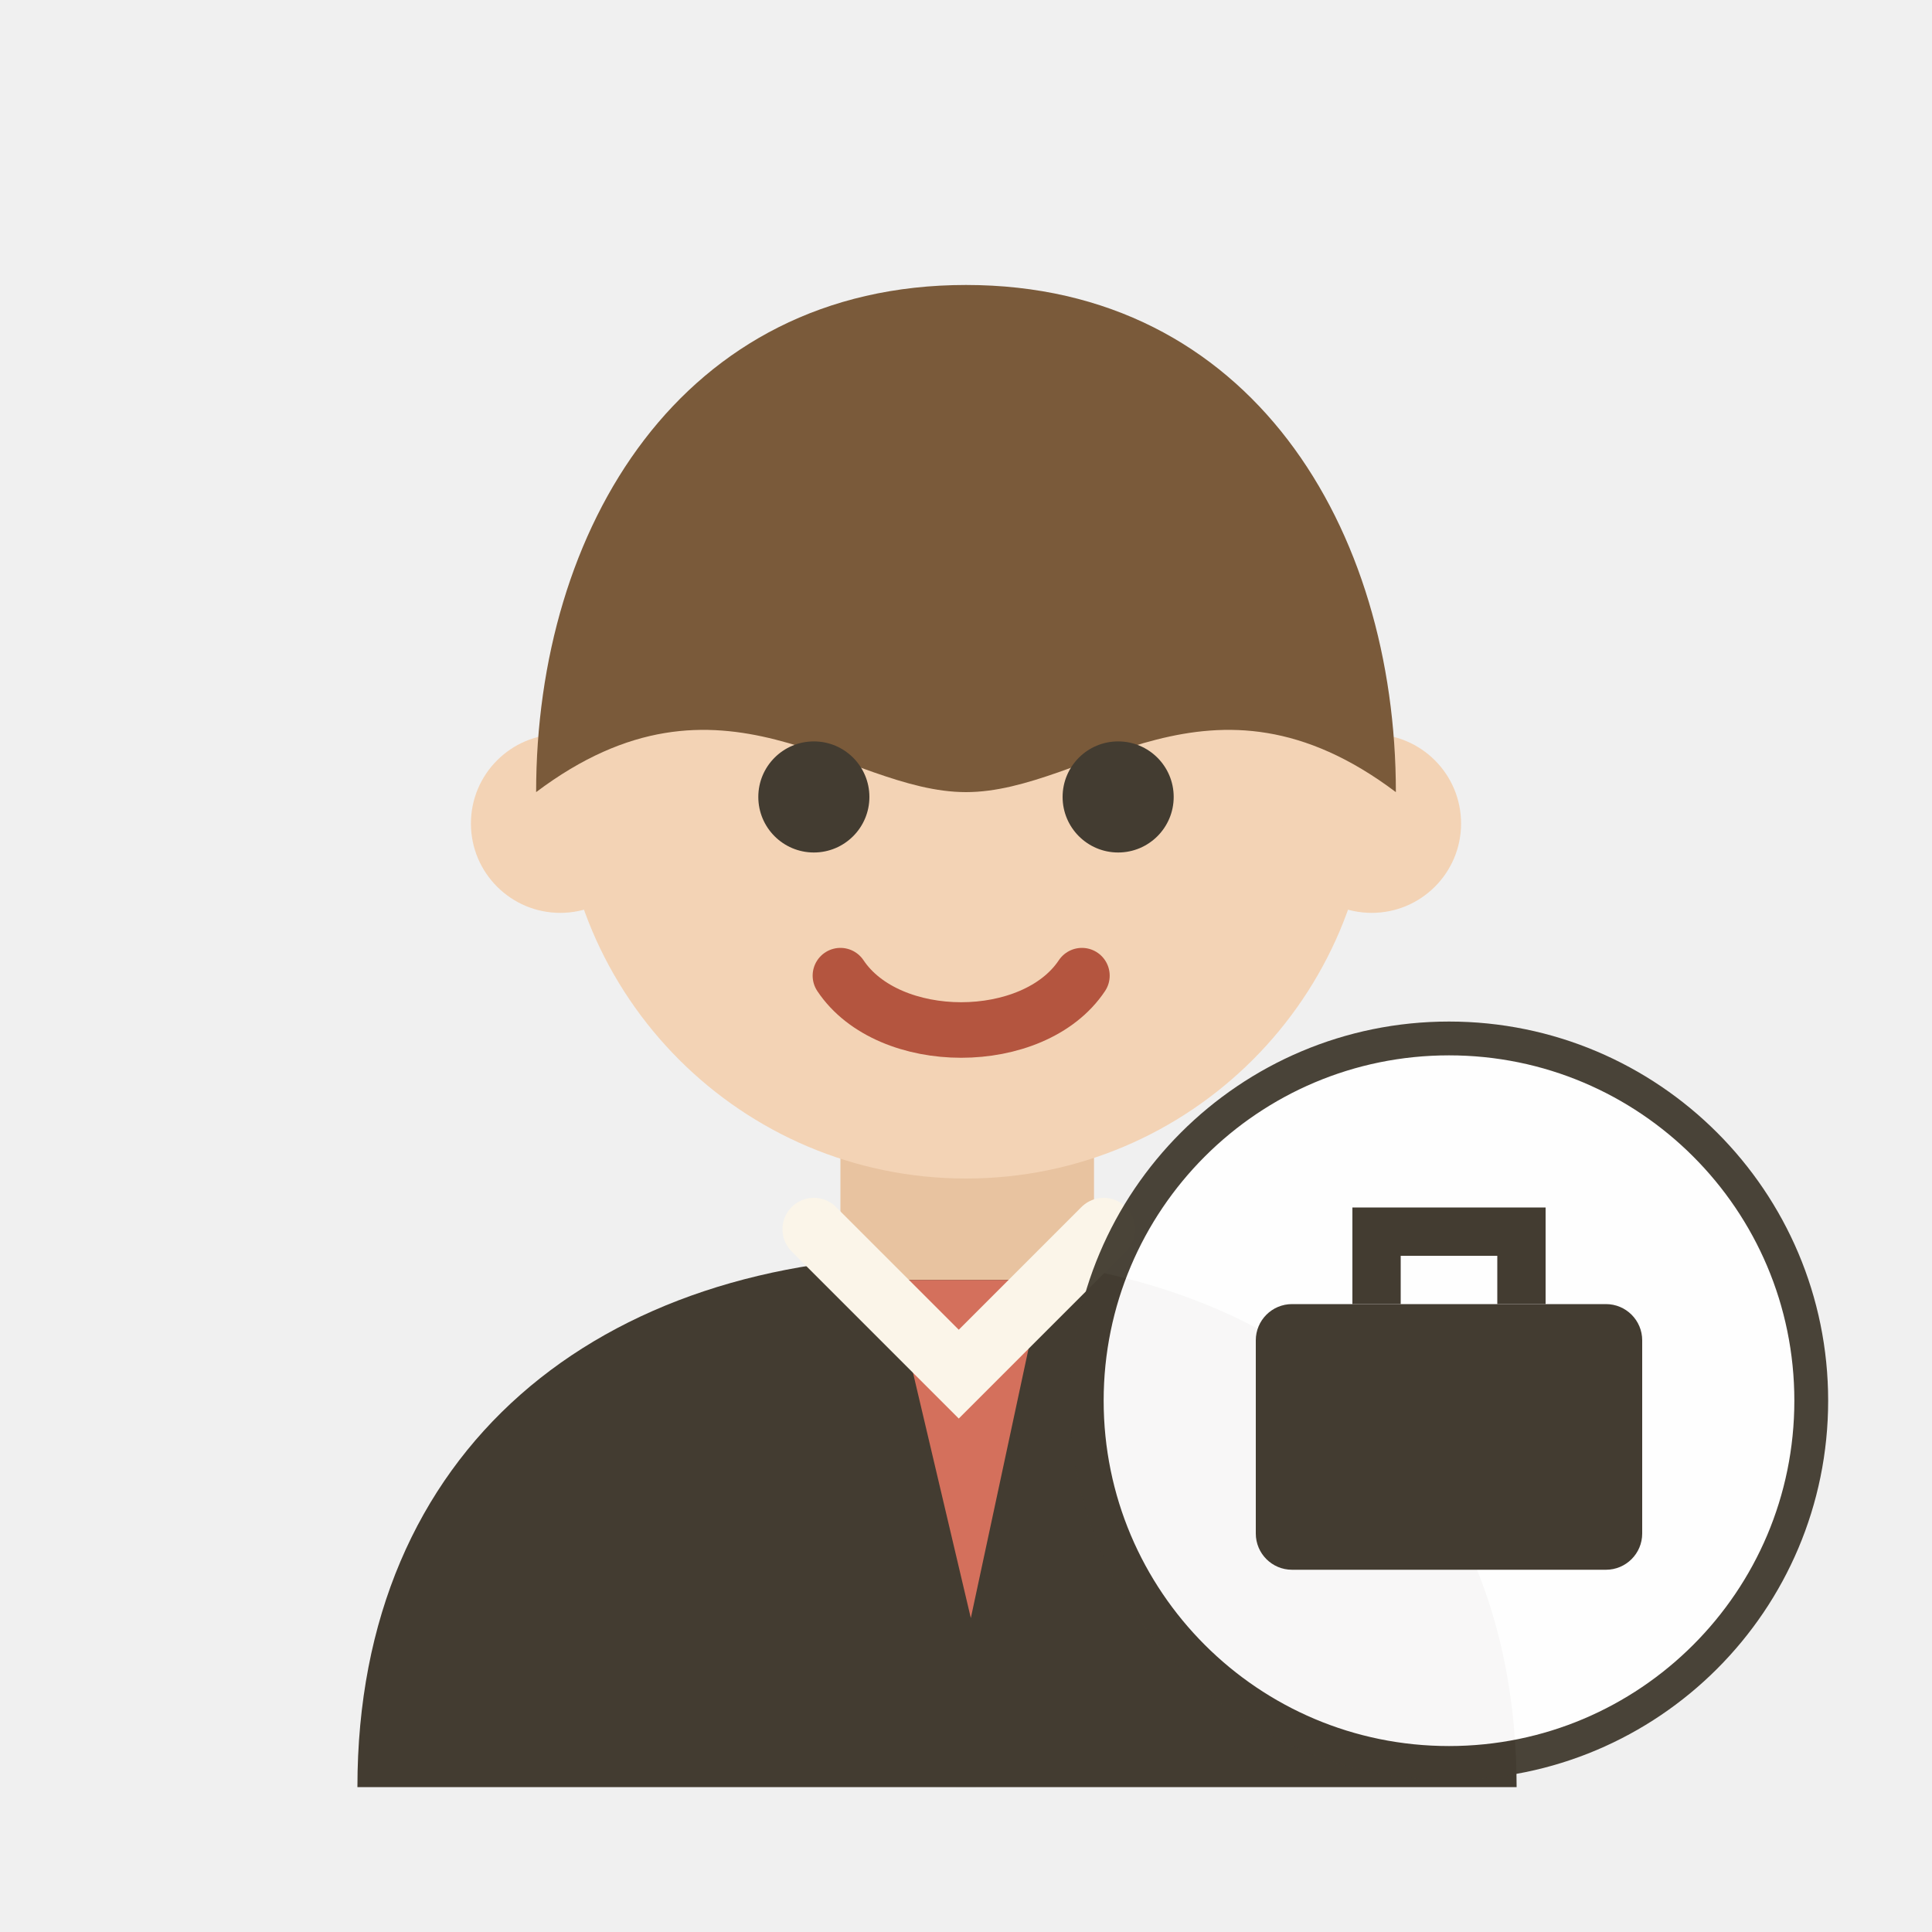
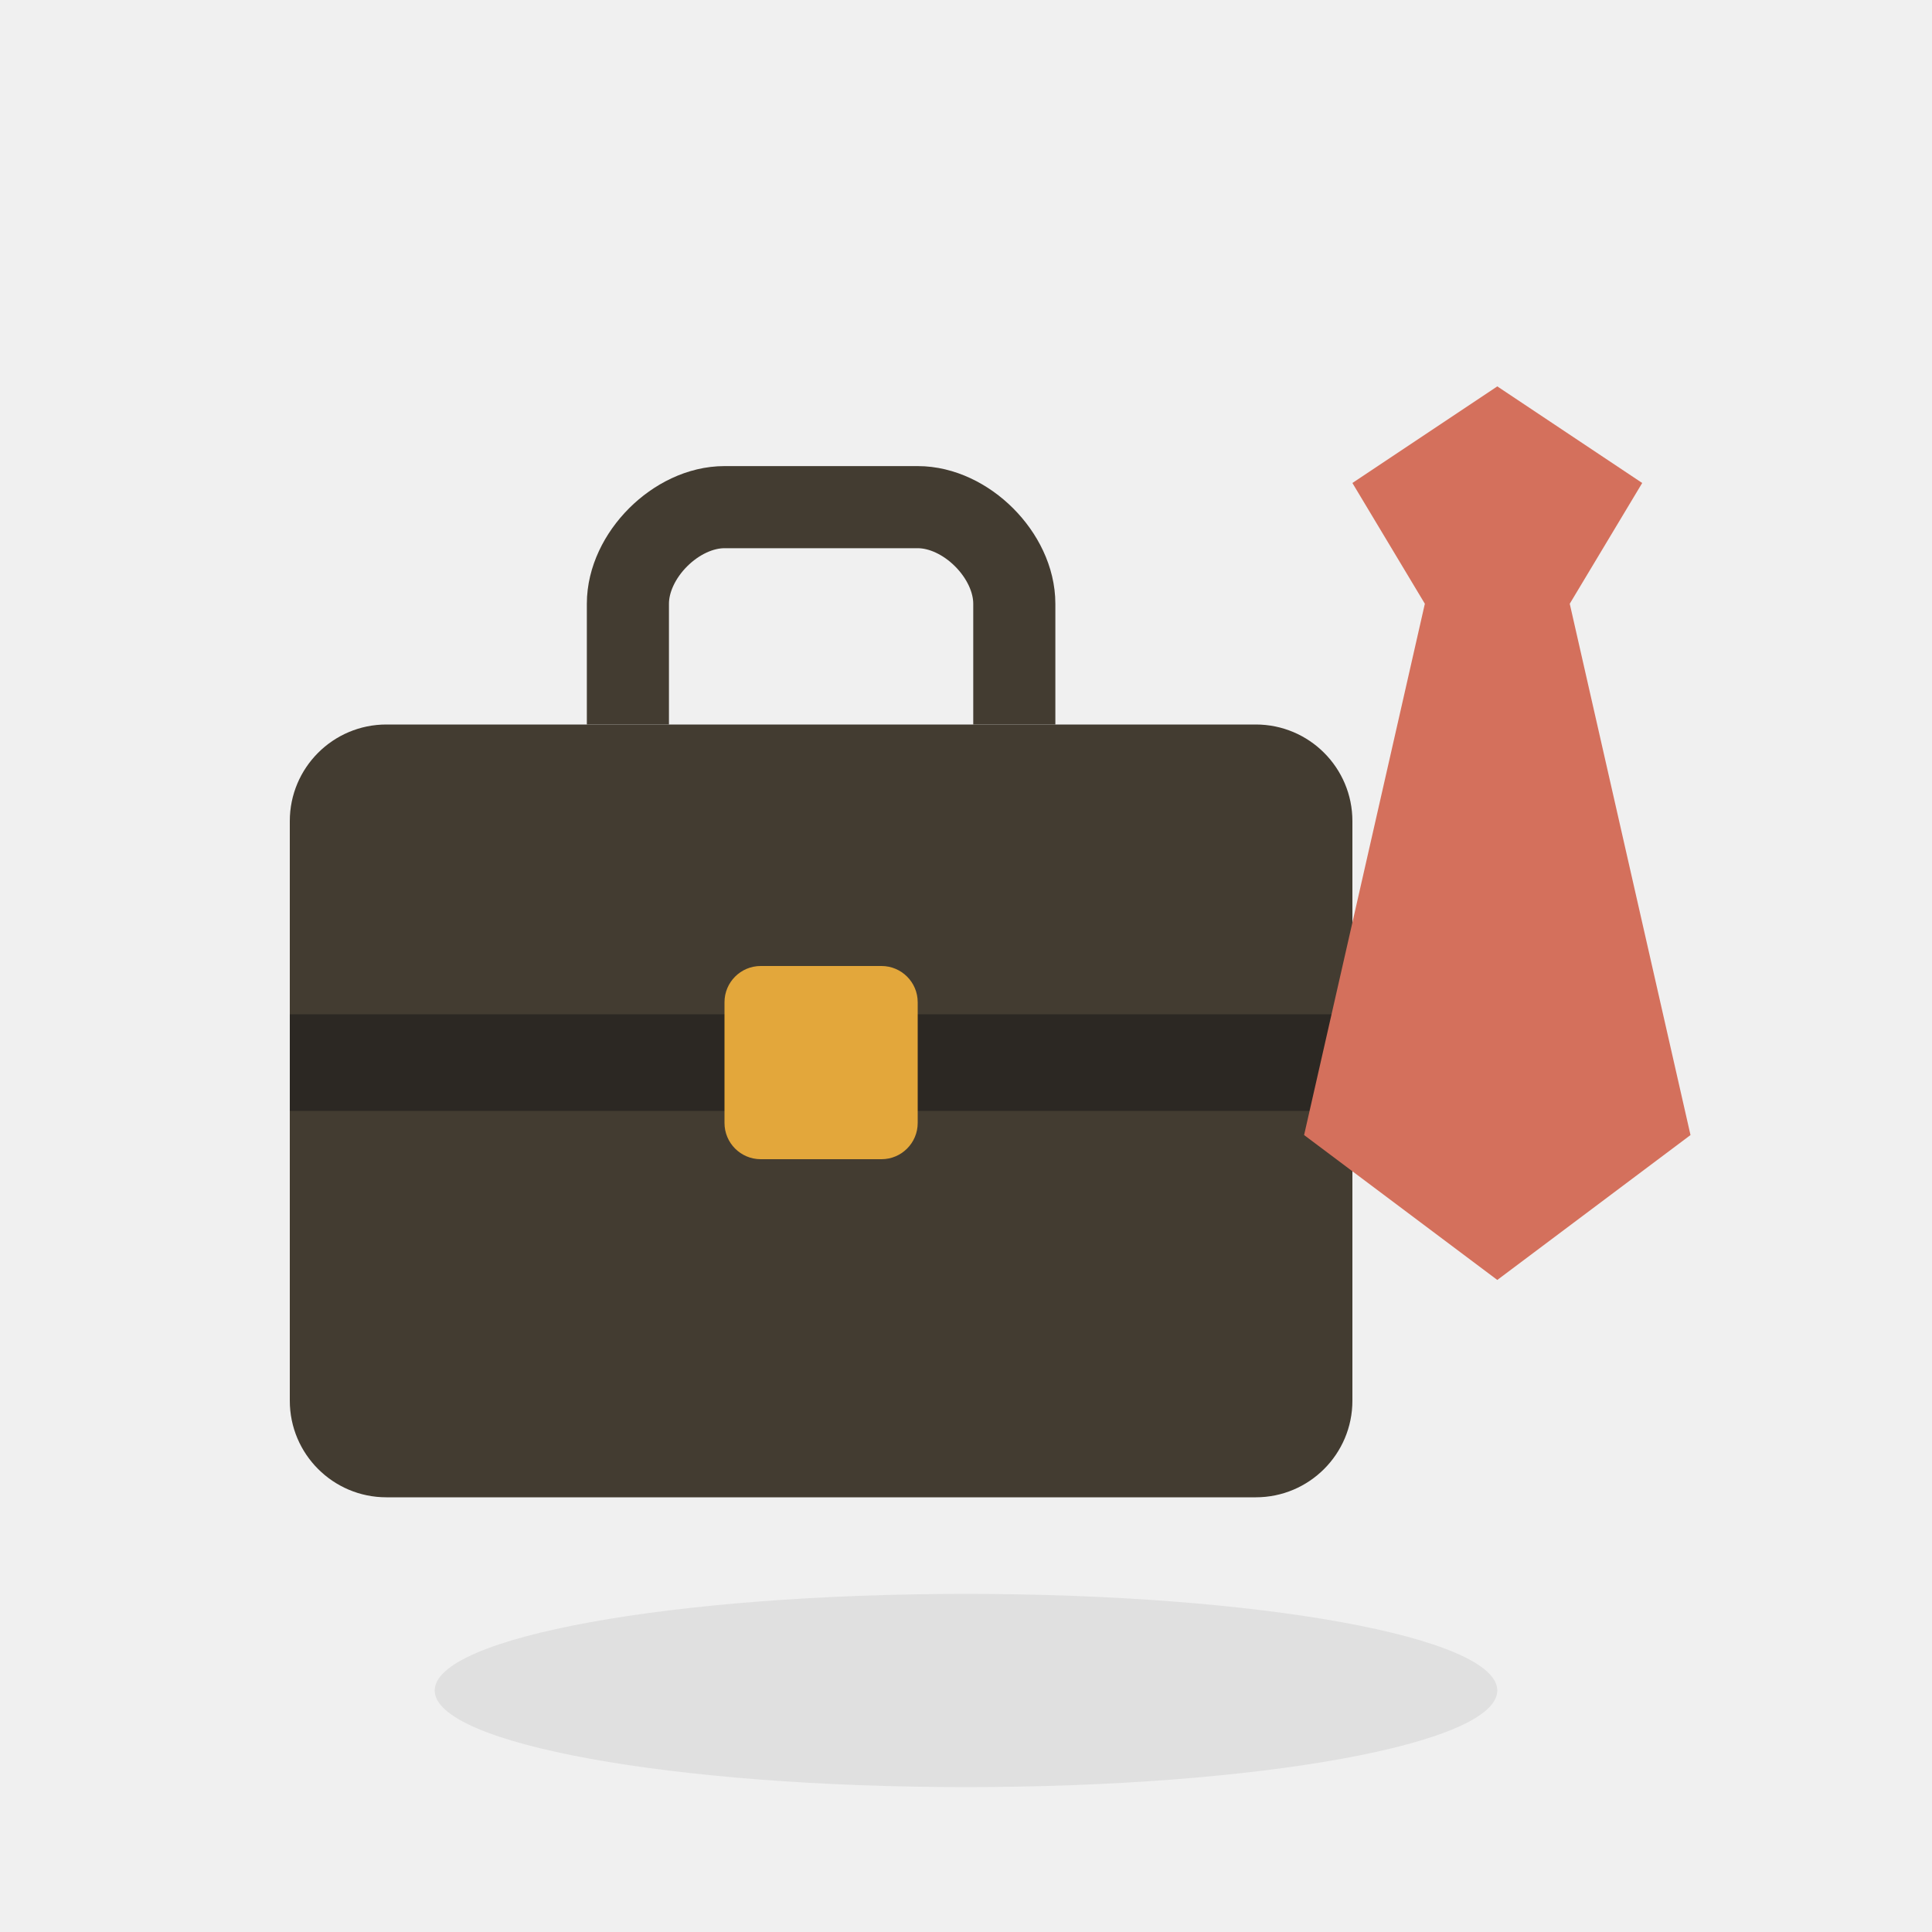
<svg xmlns="http://www.w3.org/2000/svg" viewBox="0 0 80 80" width="80" height="80" role="img" aria-label="회사원">
-   <ellipse cx="40" cy="70" rx="20" ry="4" fill="#000" opacity=".07" />
-   <path d="M14.8 74.0c0-14 10-22 24-22s24 8 24 22z" fill="#433C31" />
-   <rect x="34.8" y="42.5" width="10.5" height="10.5" fill="#E8C3A0" />
-   <circle cx="40" cy="32" r="16.8" fill="#F3D3B5" />
-   <circle cx="23.2" cy="34.1" r="3.7" fill="#F3D3B5" />
-   <circle cx="56.8" cy="34.1" r="3.7" fill="#F3D3B5" />
-   <path d="M22.2 32.8C22.2 21.9 28.2 11.8 40.0 11.8C51.8 11.8 57.8 21.9 57.8 32.8C50.1 27.0 45.0 32.8 40.0 32.8C35.0 32.8 29.9 27.0 22.2 32.8z" fill="#7A5A3A" />
-   <circle cx="33.7" cy="33.0" r="2.3" fill="#433C31" />
-   <circle cx="46.3" cy="33.0" r="2.3" fill="#433C31" />
-   <path d="M34.8 40.4c2 3 8 3 10 0" stroke="#B4553F" stroke-width="2.3" stroke-linecap="round" fill="none" />
-   <path d="M36.9 53.0h6.3l-3 14z" fill="#D4705C" />
-   <path d="M33.7 50.9l6 6 6-6" stroke="#FBF5E9" stroke-width="2.6" fill="none" stroke-linecap="round" />
-   <circle cx="60" cy="58" r="15" fill="#FFF" stroke="#433C31" stroke-width="1.4" opacity=".96" />
-   <rect x="52" y="54" width="16" height="11" rx="1.5" fill="#433C31" />
-   <path d="M57 54v-3h6v3" stroke="#433C31" stroke-width="2" fill="none" />
+   <ellipse cx="40" cy="70" rx="22" ry="4" fill="#000" opacity=".07" />
+   <rect x="12" y="30" width="44" height="32" rx="4" fill="#433C31" />
+   <rect x="12" y="42" width="44" height="4" fill="#2C2823" />
+   <path d="M26 30v-5c0-2 2-4 4-4h8c2 0 4 2 4 4v5" stroke="#433C31" stroke-width="3.4" fill="none" />
+   <rect x="30" y="40" width="8" height="8" rx="1.5" fill="#E3A73B" />
+   <path d="M62 16l6 4-3 5 5 22-8 6-8-6 5-22-3-5z" fill="#D4705C" />
</svg>
